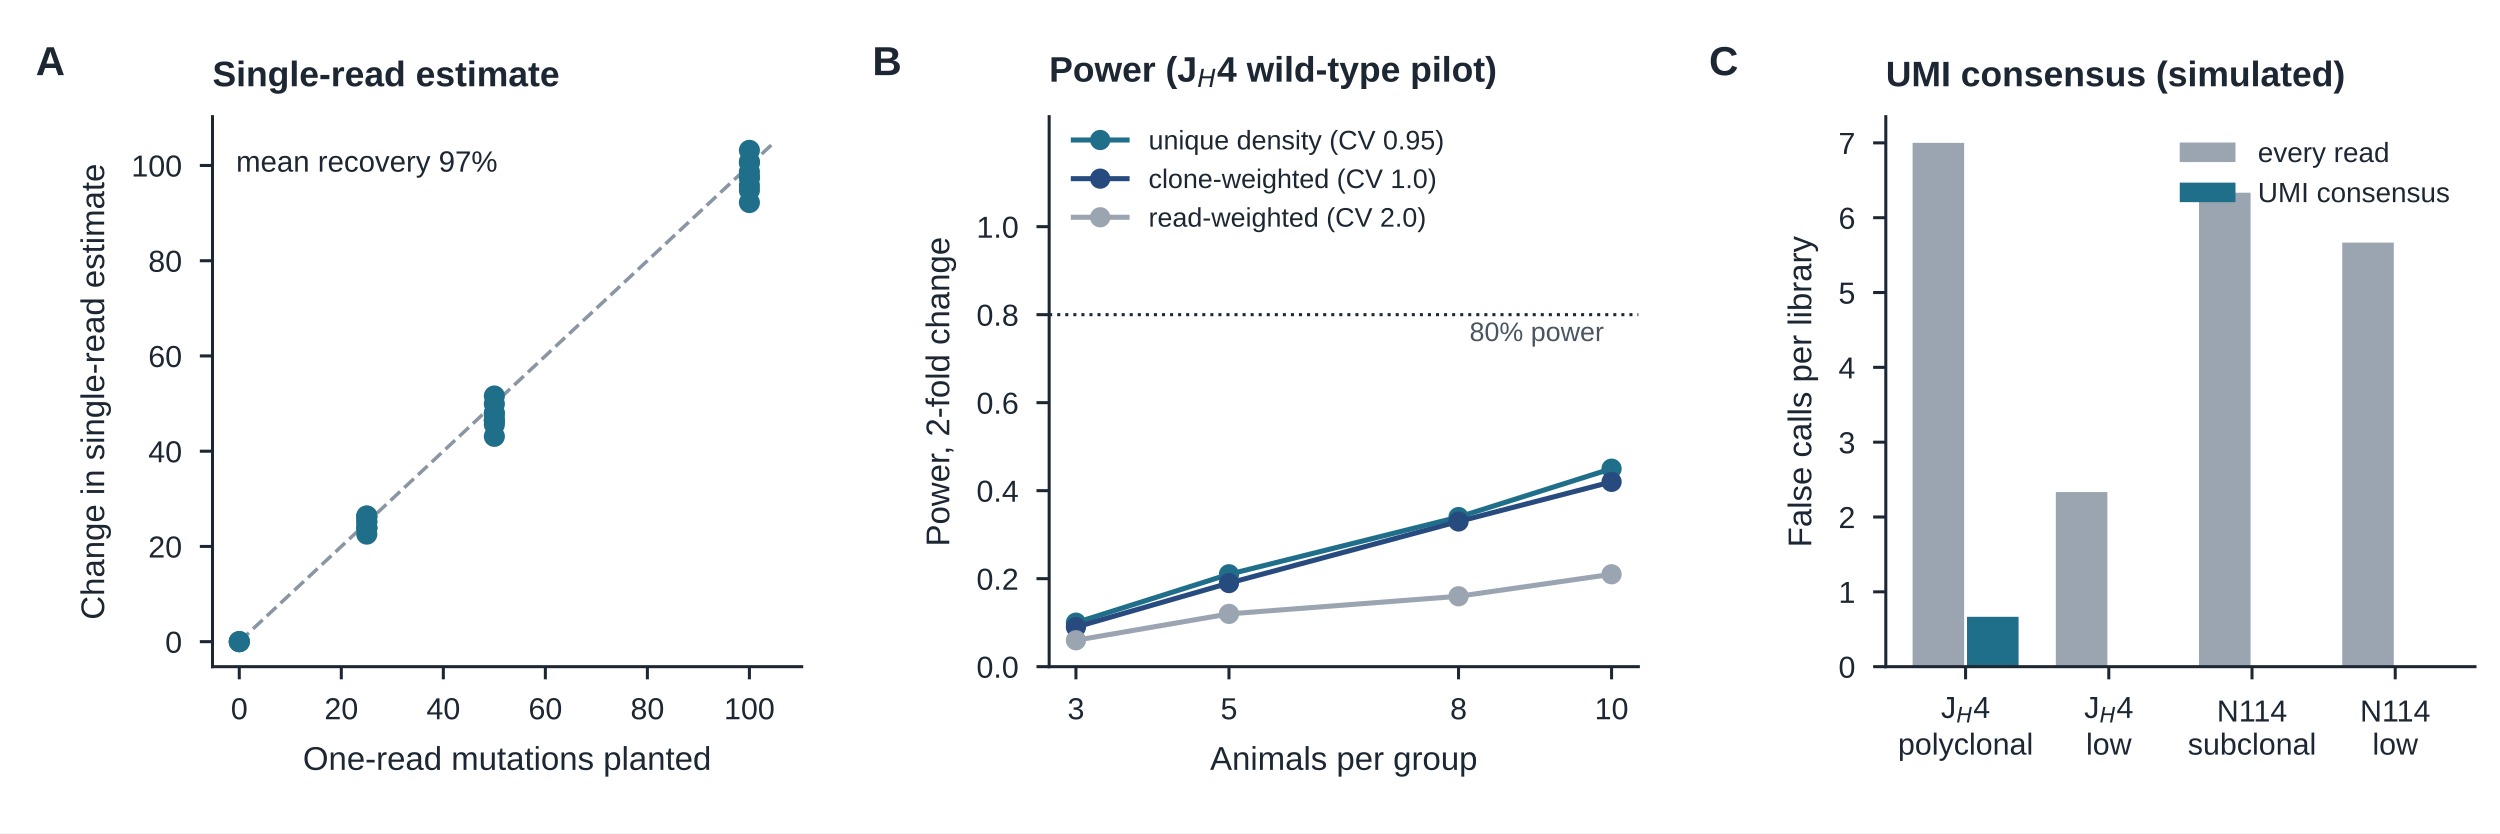
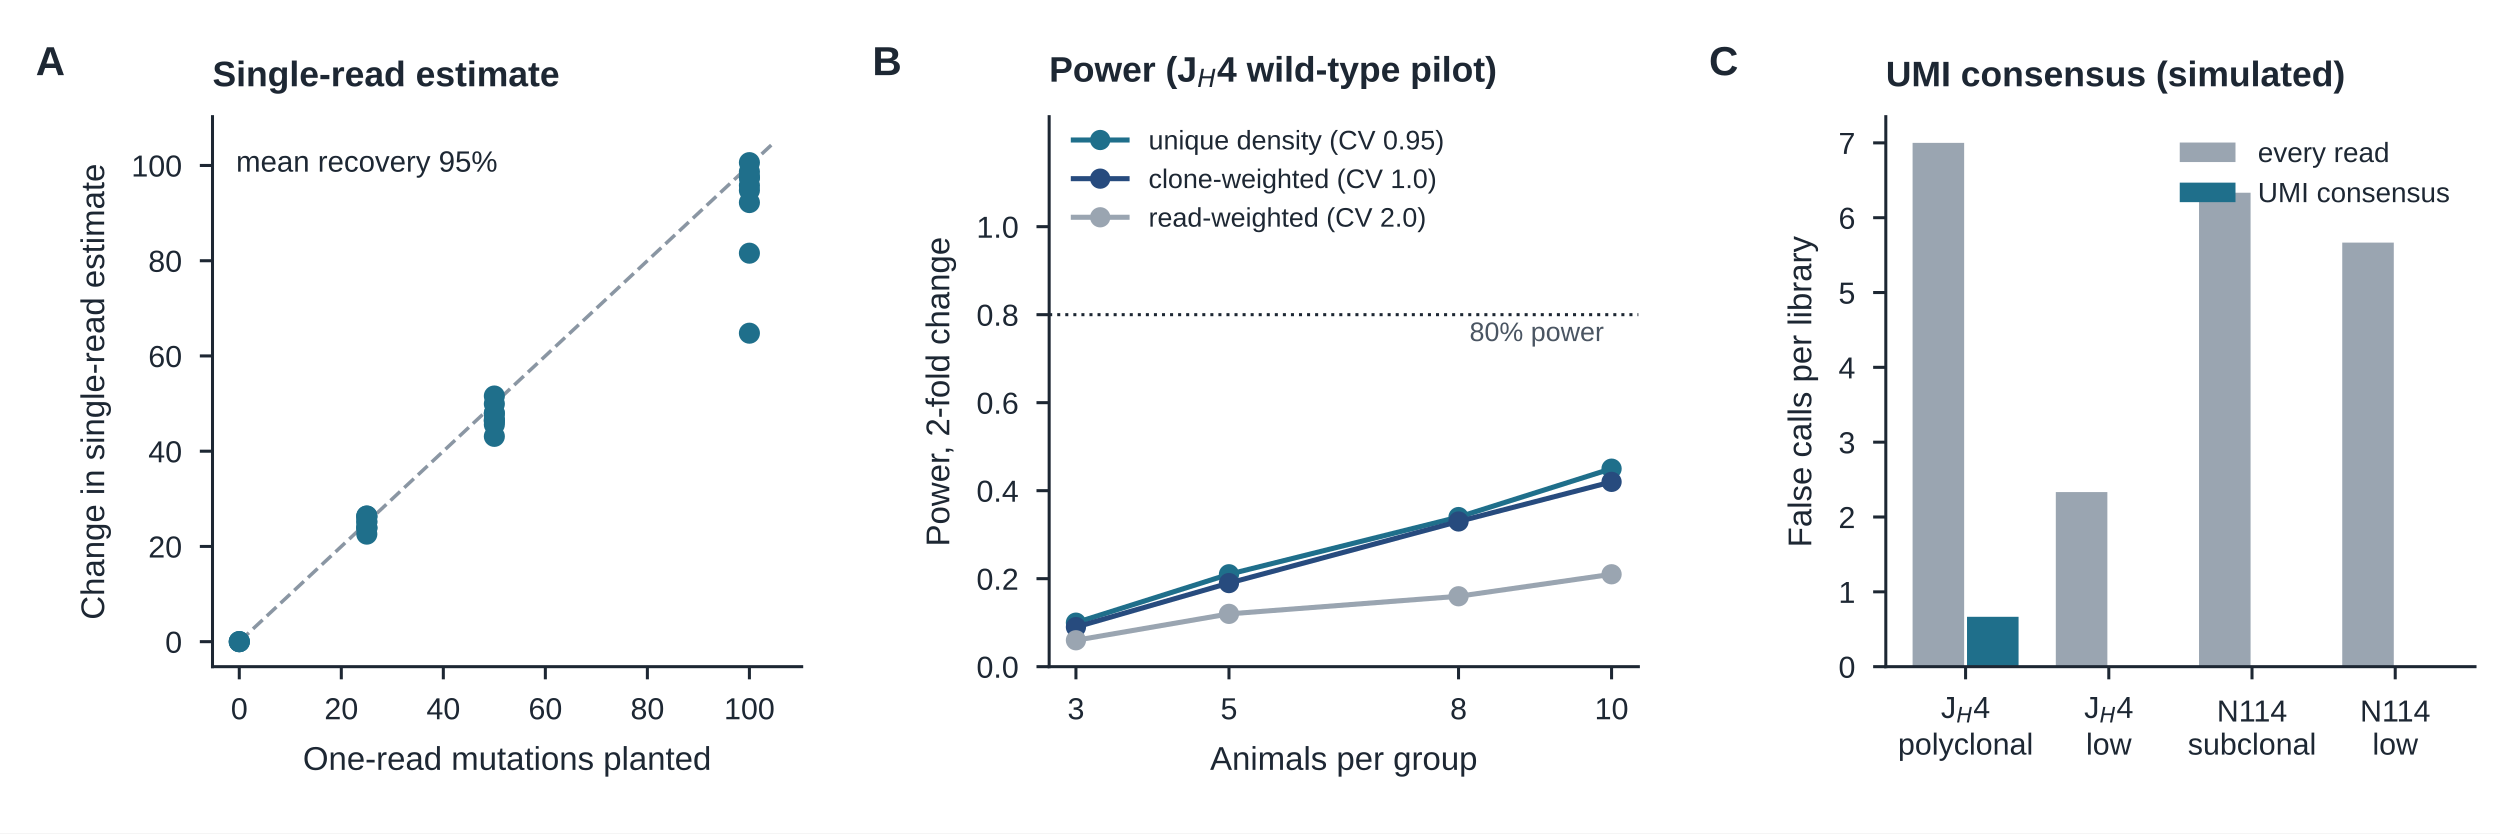
<svg xmlns="http://www.w3.org/2000/svg" xmlns:xlink="http://www.w3.org/1999/xlink" width="493.228pt" height="164.409pt" viewBox="0 0 493.228 164.409" version="1.1">
  <defs>
    <style type="text/css">*{stroke-linejoin: round; stroke-linecap: butt}</style>
  </defs>
  <g id="figure_1">
    <g id="patch_1">
      <path d="M 0 164.409  L 493.228 164.409  L 493.228 0  L 0 0  z " style="fill: #ffffff" />
    </g>
    <g id="axes_1">
      <g id="patch_2">
        <path d="M 41.924 131.528  L 158.167 131.528  L 158.167 23.017  L 41.924 23.017  z " style="fill: #ffffff" />
      </g>
      <g id="matplotlib.axis_1">
        <g id="xtick_1">
          <g id="line2d_1">
            <defs>
-               <path id="mfd44127bf6" d="M 0 0  L 0 2.5  " style="stroke: #1d2733; stroke-width: 0.6" />
+               <path id="m7350cab795" d="M 0 0  L 0 2.5  " style="stroke: #1d2733; stroke-width: 0.6" />
            </defs>
            <g>
-               <use xlink:href="#mfd44127bf6" x="47.208" y="131.528" style="fill: #1d2733; stroke: #1d2733; stroke-width: 0.6" />
+               <use xlink:href="#m7350cab795" x="47.208" y="131.528" style="fill: #1d2733; stroke: #1d2733; stroke-width: 0.6" />
            </g>
          </g>
          <g id="text_1">
            <text style="font-size: 6px; font-family: 'Arial'; text-anchor: middle; fill: #1d2733" x="47.208" y="141.896" transform="rotate(-0 47.20817 141.8957)">0</text>
          </g>
        </g>
        <g id="xtick_2">
          <g id="line2d_2">
            <g>
-               <use xlink:href="#mfd44127bf6" x="67.337" y="131.528" style="fill: #1d2733; stroke: #1d2733; stroke-width: 0.6" />
+               <use xlink:href="#m7350cab795" x="67.337" y="131.528" style="fill: #1d2733; stroke: #1d2733; stroke-width: 0.6" />
            </g>
          </g>
          <g id="text_2">
            <text style="font-size: 6px; font-family: 'Arial'; text-anchor: middle; fill: #1d2733" x="67.337" y="141.896" transform="rotate(-0 67.33676 141.8957)">20</text>
          </g>
        </g>
        <g id="xtick_3">
          <g id="line2d_3">
            <g>
-               <use xlink:href="#mfd44127bf6" x="87.465" y="131.528" style="fill: #1d2733; stroke: #1d2733; stroke-width: 0.6" />
+               <use xlink:href="#m7350cab795" x="87.465" y="131.528" style="fill: #1d2733; stroke: #1d2733; stroke-width: 0.6" />
            </g>
          </g>
          <g id="text_3">
            <text style="font-size: 6px; font-family: 'Arial'; text-anchor: middle; fill: #1d2733" x="87.465" y="141.896" transform="rotate(-0 87.46535 141.8957)">40</text>
          </g>
        </g>
        <g id="xtick_4">
          <g id="line2d_4">
            <g>
-               <use xlink:href="#mfd44127bf6" x="107.594" y="131.528" style="fill: #1d2733; stroke: #1d2733; stroke-width: 0.6" />
+               <use xlink:href="#m7350cab795" x="107.594" y="131.528" style="fill: #1d2733; stroke: #1d2733; stroke-width: 0.6" />
            </g>
          </g>
          <g id="text_4">
            <text style="font-size: 6px; font-family: 'Arial'; text-anchor: middle; fill: #1d2733" x="107.594" y="141.896" transform="rotate(-0 107.5939 141.8957)">60</text>
          </g>
        </g>
        <g id="xtick_5">
          <g id="line2d_5">
            <g>
-               <use xlink:href="#mfd44127bf6" x="127.723" y="131.528" style="fill: #1d2733; stroke: #1d2733; stroke-width: 0.6" />
+               <use xlink:href="#m7350cab795" x="127.723" y="131.528" style="fill: #1d2733; stroke: #1d2733; stroke-width: 0.6" />
            </g>
          </g>
          <g id="text_5">
            <text style="font-size: 6px; font-family: 'Arial'; text-anchor: middle; fill: #1d2733" x="127.723" y="141.896" transform="rotate(-0 127.7225 141.8957)">80</text>
          </g>
        </g>
        <g id="xtick_6">
          <g id="line2d_6">
            <g>
-               <use xlink:href="#mfd44127bf6" x="147.851" y="131.528" style="fill: #1d2733; stroke: #1d2733; stroke-width: 0.6" />
+               <use xlink:href="#m7350cab795" x="147.851" y="131.528" style="fill: #1d2733; stroke: #1d2733; stroke-width: 0.6" />
            </g>
          </g>
          <g id="text_6">
            <text style="font-size: 6px; font-family: 'Arial'; text-anchor: middle; fill: #1d2733" x="147.851" y="141.896" transform="rotate(-0 147.8511 141.8957)">100</text>
          </g>
        </g>
        <g id="text_7">
          <text style="font-size: 6.5px; font-family: 'Arial'; text-anchor: middle; fill: #1d2733" x="100.046" y="151.894" transform="rotate(-0 100.0457 151.8943)">One-read mutations planted</text>
        </g>
      </g>
      <g id="matplotlib.axis_2">
        <g id="ytick_1">
          <g id="line2d_7">
            <defs>
-               <path id="m972c464999" d="M 0 0  L -2.5 0  " style="stroke: #1d2733; stroke-width: 0.6" />
+               <path id="m1e1b1c8ad4" d="M 0 0  L -2.5 0  " style="stroke: #1d2733; stroke-width: 0.6" />
            </defs>
            <g>
-               <use xlink:href="#m972c464999" x="41.924" y="126.595" style="fill: #1d2733; stroke: #1d2733; stroke-width: 0.6" />
+               <use xlink:href="#m1e1b1c8ad4" x="41.924" y="126.595" style="fill: #1d2733; stroke: #1d2733; stroke-width: 0.6" />
            </g>
          </g>
          <g id="text_8">
            <text style="font-size: 6px; font-family: 'Arial'; text-anchor: end; fill: #1d2733" x="35.924" y="128.779" transform="rotate(-0 35.92441 128.7794)">0</text>
          </g>
        </g>
        <g id="ytick_2">
          <g id="line2d_8">
            <g>
-               <use xlink:href="#m972c464999" x="41.924" y="107.806" style="fill: #1d2733; stroke: #1d2733; stroke-width: 0.6" />
+               <use xlink:href="#m1e1b1c8ad4" x="41.924" y="107.806" style="fill: #1d2733; stroke: #1d2733; stroke-width: 0.6" />
            </g>
          </g>
          <g id="text_9">
            <text style="font-size: 6px; font-family: 'Arial'; text-anchor: end; fill: #1d2733" x="35.924" y="109.99" transform="rotate(-0 35.92441 109.9897)">20</text>
          </g>
        </g>
        <g id="ytick_3">
          <g id="line2d_9">
            <g>
-               <use xlink:href="#m972c464999" x="41.924" y="89.016" style="fill: #1d2733; stroke: #1d2733; stroke-width: 0.6" />
+               <use xlink:href="#m1e1b1c8ad4" x="41.924" y="89.016" style="fill: #1d2733; stroke: #1d2733; stroke-width: 0.6" />
            </g>
          </g>
          <g id="text_10">
            <text style="font-size: 6px; font-family: 'Arial'; text-anchor: end; fill: #1d2733" x="35.924" y="91.2" transform="rotate(-0 35.92441 91.20006)">40</text>
          </g>
        </g>
        <g id="ytick_4">
          <g id="line2d_10">
            <g>
-               <use xlink:href="#m972c464999" x="41.924" y="70.226" style="fill: #1d2733; stroke: #1d2733; stroke-width: 0.6" />
+               <use xlink:href="#m1e1b1c8ad4" x="41.924" y="70.226" style="fill: #1d2733; stroke: #1d2733; stroke-width: 0.6" />
            </g>
          </g>
          <g id="text_11">
            <text style="font-size: 6px; font-family: 'Arial'; text-anchor: end; fill: #1d2733" x="35.924" y="72.41" transform="rotate(-0 35.92441 72.4104)">60</text>
          </g>
        </g>
        <g id="ytick_5">
          <g id="line2d_11">
            <g>
-               <use xlink:href="#m972c464999" x="41.924" y="51.437" style="fill: #1d2733; stroke: #1d2733; stroke-width: 0.6" />
+               <use xlink:href="#m1e1b1c8ad4" x="41.924" y="51.437" style="fill: #1d2733; stroke: #1d2733; stroke-width: 0.6" />
            </g>
          </g>
          <g id="text_12">
            <text style="font-size: 6px; font-family: 'Arial'; text-anchor: end; fill: #1d2733" x="35.924" y="53.621" transform="rotate(-0 35.92441 53.62075)">80</text>
          </g>
        </g>
        <g id="ytick_6">
          <g id="line2d_12">
            <g>
-               <use xlink:href="#m972c464999" x="41.924" y="32.647" style="fill: #1d2733; stroke: #1d2733; stroke-width: 0.6" />
+               <use xlink:href="#m1e1b1c8ad4" x="41.924" y="32.647" style="fill: #1d2733; stroke: #1d2733; stroke-width: 0.6" />
            </g>
          </g>
          <g id="text_13">
            <text style="font-size: 6px; font-family: 'Arial'; text-anchor: end; fill: #1d2733" x="35.924" y="34.831" transform="rotate(-0 35.92441 34.8311)">100</text>
          </g>
        </g>
        <g id="text_14">
          <text style="font-size: 6.5px; font-family: 'Arial'; text-anchor: middle; fill: #1d2733" x="20.547" y="77.272" transform="rotate(-90 20.54668 77.27244)">Change in single-read estimate</text>
        </g>
      </g>
      <g id="line2d_13">
-         <path d="M 47.208 126.595  L 152.883 27.95  " clip-path="url(#p9244e9e5c0)" style="fill: none; stroke-dasharray: 2.59,1.12; stroke-dashoffset: 0; stroke: #8a96a3; stroke-width: 0.7" />
+         <path d="M 47.208 126.595  L 152.883 27.95  " clip-path="url(#p2c65124536)" style="fill: none; stroke-dasharray: 2.59,1.12; stroke-dashoffset: 0; stroke: #8a96a3; stroke-width: 0.7" />
      </g>
      <g id="patch_3">
        <path d="M 41.924 131.528  L 41.924 23.017  " style="fill: none; stroke: #1d2733; stroke-width: 0.6; stroke-linejoin: miter; stroke-linecap: square" />
      </g>
      <g id="patch_4">
        <path d="M 41.924 131.528  L 158.167 131.528  " style="fill: none; stroke: #1d2733; stroke-width: 0.6; stroke-linejoin: miter; stroke-linecap: square" />
      </g>
      <g id="PathCollection_1">
        <defs>
-           <path id="md68416edfa" d="M 0 1.581  C 0.419 1.581 0.822 1.415 1.118 1.118  C 1.415 0.822 1.581 0.419 1.581 0  C 1.581 -0.419 1.415 -0.822 1.118 -1.118  C 0.822 -1.415 0.419 -1.581 0 -1.581  C -0.419 -1.581 -0.822 -1.415 -1.118 -1.118  C -1.415 -0.822 -1.581 -0.419 -1.581 0  C -1.581 0.419 -1.415 0.822 -1.118 1.118  C -0.822 1.415 -0.419 1.581 0 1.581  z " style="stroke: #1f6f8b" />
+           <path id="meb19997217" d="M 0 1.581  C 0.419 1.581 0.822 1.415 1.118 1.118  C 1.415 0.822 1.581 0.419 1.581 0  C 1.581 -0.419 1.415 -0.822 1.118 -1.118  C 0.822 -1.415 0.419 -1.581 0 -1.581  C -0.419 -1.581 -0.822 -1.415 -1.118 -1.118  C -1.415 -0.822 -1.581 -0.419 -1.581 0  C -1.581 0.419 -1.415 0.822 -1.118 1.118  C -0.822 1.415 -0.419 1.581 0 1.581  z " style="stroke: #1f6f8b" />
        </defs>
-         <g clip-path="url(#p9244e9e5c0)">
-           <use xlink:href="#md68416edfa" x="47.208" y="126.595" style="fill: #1f6f8b; stroke: #1f6f8b" />
-           <use xlink:href="#md68416edfa" x="47.208" y="126.595" style="fill: #1f6f8b; stroke: #1f6f8b" />
-           <use xlink:href="#md68416edfa" x="47.208" y="126.595" style="fill: #1f6f8b; stroke: #1f6f8b" />
+         <g clip-path="url(#p2c65124536)">
+           <use xlink:href="#meb19997217" x="47.208" y="126.595" style="fill: #1f6f8b; stroke: #1f6f8b" />
+           <use xlink:href="#meb19997217" x="47.208" y="126.595" style="fill: #1f6f8b; stroke: #1f6f8b" />
+           <use xlink:href="#meb19997217" x="47.208" y="126.595" style="fill: #1f6f8b; stroke: #1f6f8b" />
        </g>
      </g>
      <g id="PathCollection_2">
-         <g clip-path="url(#p9244e9e5c0)">
-           <use xlink:href="#md68416edfa" x="72.369" y="104.095" style="fill: #1f6f8b; stroke: #1f6f8b" />
-           <use xlink:href="#md68416edfa" x="72.369" y="101.84" style="fill: #1f6f8b; stroke: #1f6f8b" />
-           <use xlink:href="#md68416edfa" x="72.369" y="102.967" style="fill: #1f6f8b; stroke: #1f6f8b" />
-           <use xlink:href="#md68416edfa" x="72.369" y="102.92" style="fill: #1f6f8b; stroke: #1f6f8b" />
-           <use xlink:href="#md68416edfa" x="72.369" y="101.793" style="fill: #1f6f8b; stroke: #1f6f8b" />
-           <use xlink:href="#md68416edfa" x="72.369" y="104.048" style="fill: #1f6f8b; stroke: #1f6f8b" />
-           <use xlink:href="#md68416edfa" x="72.369" y="102.028" style="fill: #1f6f8b; stroke: #1f6f8b" />
-           <use xlink:href="#md68416edfa" x="72.369" y="104.264" style="fill: #1f6f8b; stroke: #1f6f8b" />
-           <use xlink:href="#md68416edfa" x="72.369" y="105.382" style="fill: #1f6f8b; stroke: #1f6f8b" />
+         <g clip-path="url(#p2c65124536)">
+           <use xlink:href="#meb19997217" x="72.369" y="104.095" style="fill: #1f6f8b; stroke: #1f6f8b" />
+           <use xlink:href="#meb19997217" x="72.369" y="101.84" style="fill: #1f6f8b; stroke: #1f6f8b" />
+           <use xlink:href="#meb19997217" x="72.369" y="102.967" style="fill: #1f6f8b; stroke: #1f6f8b" />
+           <use xlink:href="#meb19997217" x="72.369" y="102.92" style="fill: #1f6f8b; stroke: #1f6f8b" />
+           <use xlink:href="#meb19997217" x="72.369" y="101.793" style="fill: #1f6f8b; stroke: #1f6f8b" />
+           <use xlink:href="#meb19997217" x="72.369" y="104.048" style="fill: #1f6f8b; stroke: #1f6f8b" />
+           <use xlink:href="#meb19997217" x="72.369" y="102.028" style="fill: #1f6f8b; stroke: #1f6f8b" />
+           <use xlink:href="#meb19997217" x="72.369" y="104.264" style="fill: #1f6f8b; stroke: #1f6f8b" />
+           <use xlink:href="#meb19997217" x="72.369" y="105.382" style="fill: #1f6f8b; stroke: #1f6f8b" />
        </g>
      </g>
      <g id="PathCollection_3">
-         <g clip-path="url(#p9244e9e5c0)">
-           <use xlink:href="#md68416edfa" x="97.53" y="81.594" style="fill: #1f6f8b; stroke: #1f6f8b" />
-           <use xlink:href="#md68416edfa" x="97.53" y="82.721" style="fill: #1f6f8b; stroke: #1f6f8b" />
-           <use xlink:href="#md68416edfa" x="97.53" y="86.094" style="fill: #1f6f8b; stroke: #1f6f8b" />
-           <use xlink:href="#md68416edfa" x="97.53" y="81.51" style="fill: #1f6f8b; stroke: #1f6f8b" />
-           <use xlink:href="#md68416edfa" x="97.53" y="83.764" style="fill: #1f6f8b; stroke: #1f6f8b" />
-           <use xlink:href="#md68416edfa" x="97.53" y="78.127" style="fill: #1f6f8b; stroke: #1f6f8b" />
-           <use xlink:href="#md68416edfa" x="97.53" y="83.041" style="fill: #1f6f8b; stroke: #1f6f8b" />
-           <use xlink:href="#md68416edfa" x="97.53" y="79.687" style="fill: #1f6f8b; stroke: #1f6f8b" />
-           <use xlink:href="#md68416edfa" x="97.53" y="83.041" style="fill: #1f6f8b; stroke: #1f6f8b" />
+         <g clip-path="url(#p2c65124536)">
+           <use xlink:href="#meb19997217" x="97.53" y="81.594" style="fill: #1f6f8b; stroke: #1f6f8b" />
+           <use xlink:href="#meb19997217" x="97.53" y="82.721" style="fill: #1f6f8b; stroke: #1f6f8b" />
+           <use xlink:href="#meb19997217" x="97.53" y="86.094" style="fill: #1f6f8b; stroke: #1f6f8b" />
+           <use xlink:href="#meb19997217" x="97.53" y="81.51" style="fill: #1f6f8b; stroke: #1f6f8b" />
+           <use xlink:href="#meb19997217" x="97.53" y="83.764" style="fill: #1f6f8b; stroke: #1f6f8b" />
+           <use xlink:href="#meb19997217" x="97.53" y="78.127" style="fill: #1f6f8b; stroke: #1f6f8b" />
+           <use xlink:href="#meb19997217" x="97.53" y="83.041" style="fill: #1f6f8b; stroke: #1f6f8b" />
+           <use xlink:href="#meb19997217" x="97.53" y="79.687" style="fill: #1f6f8b; stroke: #1f6f8b" />
+           <use xlink:href="#meb19997217" x="97.53" y="83.041" style="fill: #1f6f8b; stroke: #1f6f8b" />
        </g>
      </g>
      <g id="PathCollection_4">
-         <g clip-path="url(#p9244e9e5c0)">
-           <use xlink:href="#md68416edfa" x="147.851" y="36.583" style="fill: #1f6f8b; stroke: #1f6f8b" />
-           <use xlink:href="#md68416edfa" x="147.851" y="32.083" style="fill: #1f6f8b; stroke: #1f6f8b" />
-           <use xlink:href="#md68416edfa" x="147.851" y="39.966" style="fill: #1f6f8b; stroke: #1f6f8b" />
-           <use xlink:href="#md68416edfa" x="147.851" y="37.551" style="fill: #1f6f8b; stroke: #1f6f8b" />
-           <use xlink:href="#md68416edfa" x="147.851" y="29.659" style="fill: #1f6f8b; stroke: #1f6f8b" />
-           <use xlink:href="#md68416edfa" x="147.851" y="31.924" style="fill: #1f6f8b; stroke: #1f6f8b" />
-           <use xlink:href="#md68416edfa" x="147.851" y="35.015" style="fill: #1f6f8b; stroke: #1f6f8b" />
-           <use xlink:href="#md68416edfa" x="147.851" y="35.015" style="fill: #1f6f8b; stroke: #1f6f8b" />
-           <use xlink:href="#md68416edfa" x="147.851" y="33.897" style="fill: #1f6f8b; stroke: #1f6f8b" />
+         <g clip-path="url(#p2c65124536)">
+           <use xlink:href="#meb19997217" x="147.851" y="36.583" style="fill: #1f6f8b; stroke: #1f6f8b" />
+           <use xlink:href="#meb19997217" x="147.851" y="32.083" style="fill: #1f6f8b; stroke: #1f6f8b" />
+           <use xlink:href="#meb19997217" x="147.851" y="39.966" style="fill: #1f6f8b; stroke: #1f6f8b" />
+           <use xlink:href="#meb19997217" x="147.851" y="37.551" style="fill: #1f6f8b; stroke: #1f6f8b" />
+           <use xlink:href="#meb19997217" x="147.851" y="49.952" style="fill: #1f6f8b; stroke: #1f6f8b" />
+           <use xlink:href="#meb19997217" x="147.851" y="65.736" style="fill: #1f6f8b; stroke: #1f6f8b" />
+           <use xlink:href="#meb19997217" x="147.851" y="35.015" style="fill: #1f6f8b; stroke: #1f6f8b" />
+           <use xlink:href="#meb19997217" x="147.851" y="35.015" style="fill: #1f6f8b; stroke: #1f6f8b" />
+           <use xlink:href="#meb19997217" x="147.851" y="33.897" style="fill: #1f6f8b; stroke: #1f6f8b" />
        </g>
      </g>
      <g id="text_15">
-         <text style="font-size: 5.8px; font-family: 'Arial'; text-anchor: start; fill: #1d2733" x="46.574" y="33.868" transform="rotate(-0 46.57411 33.86835)">mean recovery 97%</text>
+         <text style="font-size: 5.8px; font-family: 'Arial'; text-anchor: start; fill: #1d2733" x="46.574" y="33.868" transform="rotate(-0 46.57411 33.86835)">mean recovery 95%</text>
      </g>
      <g id="text_16">
        <text style="font-weight: 700; font-size: 8px; font-family: 'Arial'; text-anchor: start; fill: #1d2733" x="7.052" y="14.823" transform="rotate(-0 7.051624 14.82311)">A</text>
      </g>
      <g id="text_17">
        <text style="font-weight: 700; font-size: 7px; font-family: 'Arial'; text-anchor: start; fill: #1d2733" x="41.924" y="17.017" transform="rotate(-0 41.92441 17.01732)">Single-read estimate</text>
      </g>
    </g>
    <g id="axes_2">
      <g id="patch_5">
        <path d="M 206.989 131.528  L 323.232 131.528  L 323.232 23.017  L 206.989 23.017  z " style="fill: #ffffff" />
      </g>
      <g id="matplotlib.axis_3">
        <g id="xtick_7">
          <g id="line2d_14">
            <g>
-               <use xlink:href="#mfd44127bf6" x="212.273" y="131.528" style="fill: #1d2733; stroke: #1d2733; stroke-width: 0.6" />
+               <use xlink:href="#m7350cab795" x="212.273" y="131.528" style="fill: #1d2733; stroke: #1d2733; stroke-width: 0.6" />
            </g>
          </g>
          <g id="text_18">
            <text style="font-size: 6px; font-family: 'Arial'; text-anchor: middle; fill: #1d2733" x="212.273" y="141.896" transform="rotate(-0 212.2727 141.8957)">3</text>
          </g>
        </g>
        <g id="xtick_8">
          <g id="line2d_15">
            <g>
-               <use xlink:href="#mfd44127bf6" x="242.466" y="131.528" style="fill: #1d2733; stroke: #1d2733; stroke-width: 0.6" />
+               <use xlink:href="#m7350cab795" x="242.466" y="131.528" style="fill: #1d2733; stroke: #1d2733; stroke-width: 0.6" />
            </g>
          </g>
          <g id="text_19">
            <text style="font-size: 6px; font-family: 'Arial'; text-anchor: middle; fill: #1d2733" x="242.466" y="141.896" transform="rotate(-0 242.4656 141.8957)">5</text>
          </g>
        </g>
        <g id="xtick_9">
          <g id="line2d_16">
            <g>
-               <use xlink:href="#mfd44127bf6" x="287.755" y="131.528" style="fill: #1d2733; stroke: #1d2733; stroke-width: 0.6" />
+               <use xlink:href="#m7350cab795" x="287.755" y="131.528" style="fill: #1d2733; stroke: #1d2733; stroke-width: 0.6" />
            </g>
          </g>
          <g id="text_20">
            <text style="font-size: 6px; font-family: 'Arial'; text-anchor: middle; fill: #1d2733" x="287.755" y="141.896" transform="rotate(-0 287.7549 141.8957)">8</text>
          </g>
        </g>
        <g id="xtick_10">
          <g id="line2d_17">
            <g>
-               <use xlink:href="#mfd44127bf6" x="317.948" y="131.528" style="fill: #1d2733; stroke: #1d2733; stroke-width: 0.6" />
+               <use xlink:href="#m7350cab795" x="317.948" y="131.528" style="fill: #1d2733; stroke: #1d2733; stroke-width: 0.6" />
            </g>
          </g>
          <g id="text_21">
            <text style="font-size: 6px; font-family: 'Arial'; text-anchor: middle; fill: #1d2733" x="317.948" y="141.896" transform="rotate(-0 317.9478 141.8957)">10</text>
          </g>
        </g>
        <g id="text_22">
          <text style="font-size: 6.5px; font-family: 'Arial'; text-anchor: middle; fill: #1d2733" x="265.11" y="151.891" transform="rotate(-0 265.1102 151.8906)">Animals per group</text>
        </g>
      </g>
      <g id="matplotlib.axis_4">
        <g id="ytick_7">
          <g id="line2d_18">
            <g>
-               <use xlink:href="#m972c464999" x="206.989" y="131.528" style="fill: #1d2733; stroke: #1d2733; stroke-width: 0.6" />
+               <use xlink:href="#m1e1b1c8ad4" x="206.989" y="131.528" style="fill: #1d2733; stroke: #1d2733; stroke-width: 0.6" />
            </g>
          </g>
          <g id="text_23">
            <text style="font-size: 6px; font-family: 'Arial'; text-anchor: end; fill: #1d2733" x="200.989" y="133.712" transform="rotate(-0 200.9889 133.7116)">0.0</text>
          </g>
        </g>
        <g id="ytick_8">
          <g id="line2d_19">
            <g>
-               <use xlink:href="#m972c464999" x="206.989" y="114.166" style="fill: #1d2733; stroke: #1d2733; stroke-width: 0.6" />
+               <use xlink:href="#m1e1b1c8ad4" x="206.989" y="114.166" style="fill: #1d2733; stroke: #1d2733; stroke-width: 0.6" />
            </g>
          </g>
          <g id="text_24">
            <text style="font-size: 6px; font-family: 'Arial'; text-anchor: end; fill: #1d2733" x="200.989" y="116.35" transform="rotate(-0 200.9889 116.35)">0.2</text>
          </g>
        </g>
        <g id="ytick_9">
          <g id="line2d_20">
            <g>
-               <use xlink:href="#m972c464999" x="206.989" y="96.804" style="fill: #1d2733; stroke: #1d2733; stroke-width: 0.6" />
+               <use xlink:href="#m1e1b1c8ad4" x="206.989" y="96.804" style="fill: #1d2733; stroke: #1d2733; stroke-width: 0.6" />
            </g>
          </g>
          <g id="text_25">
            <text style="font-size: 6px; font-family: 'Arial'; text-anchor: end; fill: #1d2733" x="200.989" y="98.988" transform="rotate(-0 200.9889 98.98837)">0.4</text>
          </g>
        </g>
        <g id="ytick_10">
          <g id="line2d_21">
            <g>
-               <use xlink:href="#m972c464999" x="206.989" y="79.443" style="fill: #1d2733; stroke: #1d2733; stroke-width: 0.6" />
+               <use xlink:href="#m1e1b1c8ad4" x="206.989" y="79.443" style="fill: #1d2733; stroke: #1d2733; stroke-width: 0.6" />
            </g>
          </g>
          <g id="text_26">
            <text style="font-size: 6px; font-family: 'Arial'; text-anchor: end; fill: #1d2733" x="200.989" y="81.627" transform="rotate(-0 200.9889 81.62673)">0.6</text>
          </g>
        </g>
        <g id="ytick_11">
          <g id="line2d_22">
            <g>
-               <use xlink:href="#m972c464999" x="206.989" y="62.081" style="fill: #1d2733; stroke: #1d2733; stroke-width: 0.6" />
+               <use xlink:href="#m1e1b1c8ad4" x="206.989" y="62.081" style="fill: #1d2733; stroke: #1d2733; stroke-width: 0.6" />
            </g>
          </g>
          <g id="text_27">
            <text style="font-size: 6px; font-family: 'Arial'; text-anchor: end; fill: #1d2733" x="200.989" y="64.265" transform="rotate(-0 200.9889 64.26509)">0.8</text>
          </g>
        </g>
        <g id="ytick_12">
          <g id="line2d_23">
            <g>
-               <use xlink:href="#m972c464999" x="206.989" y="44.719" style="fill: #1d2733; stroke: #1d2733; stroke-width: 0.6" />
+               <use xlink:href="#m1e1b1c8ad4" x="206.989" y="44.719" style="fill: #1d2733; stroke: #1d2733; stroke-width: 0.6" />
            </g>
          </g>
          <g id="text_28">
            <text style="font-size: 6px; font-family: 'Arial'; text-anchor: end; fill: #1d2733" x="200.989" y="46.903" transform="rotate(-0 200.9889 46.90345)">1.0</text>
          </g>
        </g>
        <g id="text_29">
          <text style="font-size: 6.5px; font-family: 'Arial'; text-anchor: middle; fill: #1d2733" x="187.281" y="77.272" transform="rotate(-90 187.2809 77.27244)">Power, 2-fold change</text>
        </g>
      </g>
      <g id="line2d_24">
-         <path d="M 212.273 122.847  L 242.466 113.298  L 287.755 102.013  L 317.948 92.464  " clip-path="url(#pccfc0f3d8a)" style="fill: none; stroke: #1f6f8b; stroke-linecap: square" />
+         <path d="M 212.273 122.847  L 242.466 113.298  L 287.755 102.013  L 317.948 92.464  " clip-path="url(#pac483b24f5)" style="fill: none; stroke: #1f6f8b; stroke-linecap: square" />
        <defs>
-           <path id="m738946a4e3" d="M 0 1.5  C 0.398 1.5 0.779 1.342 1.061 1.061  C 1.342 0.779 1.5 0.398 1.5 0  C 1.5 -0.398 1.342 -0.779 1.061 -1.061  C 0.779 -1.342 0.398 -1.5 0 -1.5  C -0.398 -1.5 -0.779 -1.342 -1.061 -1.061  C -1.342 -0.779 -1.5 -0.398 -1.5 0  C -1.5 0.398 -1.342 0.779 -1.061 1.061  C -0.779 1.342 -0.398 1.5 0 1.5  z " style="stroke: #1f6f8b" />
+           <path id="m3911598260" d="M 0 1.5  C 0.398 1.5 0.779 1.342 1.061 1.061  C 1.342 0.779 1.5 0.398 1.5 0  C 1.5 -0.398 1.342 -0.779 1.061 -1.061  C 0.779 -1.342 0.398 -1.5 0 -1.5  C -0.398 -1.5 -0.779 -1.342 -1.061 -1.061  C -1.342 -0.779 -1.5 -0.398 -1.5 0  C -1.5 0.398 -1.342 0.779 -1.061 1.061  C -0.779 1.342 -0.398 1.5 0 1.5  z " style="stroke: #1f6f8b" />
        </defs>
-         <g clip-path="url(#pccfc0f3d8a)">
-           <use xlink:href="#m738946a4e3" x="212.273" y="122.847" style="fill: #1f6f8b; stroke: #1f6f8b" />
-           <use xlink:href="#m738946a4e3" x="242.466" y="113.298" style="fill: #1f6f8b; stroke: #1f6f8b" />
-           <use xlink:href="#m738946a4e3" x="287.755" y="102.013" style="fill: #1f6f8b; stroke: #1f6f8b" />
-           <use xlink:href="#m738946a4e3" x="317.948" y="92.464" style="fill: #1f6f8b; stroke: #1f6f8b" />
+         <g clip-path="url(#pac483b24f5)">
+           <use xlink:href="#m3911598260" x="212.273" y="122.847" style="fill: #1f6f8b; stroke: #1f6f8b" />
+           <use xlink:href="#m3911598260" x="242.466" y="113.298" style="fill: #1f6f8b; stroke: #1f6f8b" />
+           <use xlink:href="#m3911598260" x="287.755" y="102.013" style="fill: #1f6f8b; stroke: #1f6f8b" />
+           <use xlink:href="#m3911598260" x="317.948" y="92.464" style="fill: #1f6f8b; stroke: #1f6f8b" />
        </g>
      </g>
      <g id="line2d_25">
-         <path d="M 212.273 123.715  L 242.466 115.034  L 287.755 102.881  L 317.948 95.068  " clip-path="url(#pccfc0f3d8a)" style="fill: none; stroke: #274b7e; stroke-linecap: square" />
+         <path d="M 212.273 123.715  L 242.466 115.034  L 287.755 102.881  L 317.948 95.068  " clip-path="url(#pac483b24f5)" style="fill: none; stroke: #274b7e; stroke-linecap: square" />
        <defs>
-           <path id="m79999b1274" d="M 0 1.5  C 0.398 1.5 0.779 1.342 1.061 1.061  C 1.342 0.779 1.5 0.398 1.5 0  C 1.5 -0.398 1.342 -0.779 1.061 -1.061  C 0.779 -1.342 0.398 -1.5 0 -1.5  C -0.398 -1.5 -0.779 -1.342 -1.061 -1.061  C -1.342 -0.779 -1.5 -0.398 -1.5 0  C -1.5 0.398 -1.342 0.779 -1.061 1.061  C -0.779 1.342 -0.398 1.5 0 1.5  z " style="stroke: #274b7e" />
+           <path id="md64004f9c2" d="M 0 1.5  C 0.398 1.5 0.779 1.342 1.061 1.061  C 1.342 0.779 1.5 0.398 1.5 0  C 1.5 -0.398 1.342 -0.779 1.061 -1.061  C 0.779 -1.342 0.398 -1.5 0 -1.5  C -0.398 -1.5 -0.779 -1.342 -1.061 -1.061  C -1.342 -0.779 -1.5 -0.398 -1.5 0  C -1.5 0.398 -1.342 0.779 -1.061 1.061  C -0.779 1.342 -0.398 1.5 0 1.5  z " style="stroke: #274b7e" />
        </defs>
-         <g clip-path="url(#pccfc0f3d8a)">
-           <use xlink:href="#m79999b1274" x="212.273" y="123.715" style="fill: #274b7e; stroke: #274b7e" />
-           <use xlink:href="#m79999b1274" x="242.466" y="115.034" style="fill: #274b7e; stroke: #274b7e" />
-           <use xlink:href="#m79999b1274" x="287.755" y="102.881" style="fill: #274b7e; stroke: #274b7e" />
-           <use xlink:href="#m79999b1274" x="317.948" y="95.068" style="fill: #274b7e; stroke: #274b7e" />
+         <g clip-path="url(#pac483b24f5)">
+           <use xlink:href="#md64004f9c2" x="212.273" y="123.715" style="fill: #274b7e; stroke: #274b7e" />
+           <use xlink:href="#md64004f9c2" x="242.466" y="115.034" style="fill: #274b7e; stroke: #274b7e" />
+           <use xlink:href="#md64004f9c2" x="287.755" y="102.881" style="fill: #274b7e; stroke: #274b7e" />
+           <use xlink:href="#md64004f9c2" x="317.948" y="95.068" style="fill: #274b7e; stroke: #274b7e" />
        </g>
      </g>
      <g id="line2d_26">
-         <path d="M 212.273 126.319  L 242.466 121.111  L 287.755 117.638  L 317.948 113.298  " clip-path="url(#pccfc0f3d8a)" style="fill: none; stroke: #9aa5b1; stroke-linecap: square" />
+         <path d="M 212.273 126.319  L 242.466 121.111  L 287.755 117.638  L 317.948 113.298  " clip-path="url(#pac483b24f5)" style="fill: none; stroke: #9aa5b1; stroke-linecap: square" />
        <defs>
-           <path id="mf7ec0454ce" d="M 0 1.5  C 0.398 1.5 0.779 1.342 1.061 1.061  C 1.342 0.779 1.5 0.398 1.5 0  C 1.5 -0.398 1.342 -0.779 1.061 -1.061  C 0.779 -1.342 0.398 -1.5 0 -1.5  C -0.398 -1.5 -0.779 -1.342 -1.061 -1.061  C -1.342 -0.779 -1.5 -0.398 -1.5 0  C -1.5 0.398 -1.342 0.779 -1.061 1.061  C -0.779 1.342 -0.398 1.5 0 1.5  z " style="stroke: #9aa5b1" />
+           <path id="m4dcf321695" d="M 0 1.5  C 0.398 1.5 0.779 1.342 1.061 1.061  C 1.342 0.779 1.5 0.398 1.5 0  C 1.5 -0.398 1.342 -0.779 1.061 -1.061  C 0.779 -1.342 0.398 -1.5 0 -1.5  C -0.398 -1.5 -0.779 -1.342 -1.061 -1.061  C -1.342 -0.779 -1.5 -0.398 -1.5 0  C -1.5 0.398 -1.342 0.779 -1.061 1.061  C -0.779 1.342 -0.398 1.5 0 1.5  z " style="stroke: #9aa5b1" />
        </defs>
-         <g clip-path="url(#pccfc0f3d8a)">
-           <use xlink:href="#mf7ec0454ce" x="212.273" y="126.319" style="fill: #9aa5b1; stroke: #9aa5b1" />
-           <use xlink:href="#mf7ec0454ce" x="242.466" y="121.111" style="fill: #9aa5b1; stroke: #9aa5b1" />
-           <use xlink:href="#mf7ec0454ce" x="287.755" y="117.638" style="fill: #9aa5b1; stroke: #9aa5b1" />
-           <use xlink:href="#mf7ec0454ce" x="317.948" y="113.298" style="fill: #9aa5b1; stroke: #9aa5b1" />
+         <g clip-path="url(#pac483b24f5)">
+           <use xlink:href="#m4dcf321695" x="212.273" y="126.319" style="fill: #9aa5b1; stroke: #9aa5b1" />
+           <use xlink:href="#m4dcf321695" x="242.466" y="121.111" style="fill: #9aa5b1; stroke: #9aa5b1" />
+           <use xlink:href="#m4dcf321695" x="287.755" y="117.638" style="fill: #9aa5b1; stroke: #9aa5b1" />
+           <use xlink:href="#m4dcf321695" x="317.948" y="113.298" style="fill: #9aa5b1; stroke: #9aa5b1" />
        </g>
      </g>
      <g id="line2d_27">
-         <path d="M 206.989 62.081  L 323.232 62.081  " clip-path="url(#pccfc0f3d8a)" style="fill: none; stroke-dasharray: 0.6,0.99; stroke-dashoffset: 0; stroke: #1d2733; stroke-width: 0.6" />
+         <path d="M 206.989 62.081  L 323.232 62.081  " clip-path="url(#pac483b24f5)" style="fill: none; stroke-dasharray: 0.6,0.99; stroke-dashoffset: 0; stroke: #1d2733; stroke-width: 0.6" />
      </g>
      <g id="patch_6">
        <path d="M 206.989 131.528  L 206.989 23.017  " style="fill: none; stroke: #1d2733; stroke-width: 0.6; stroke-linejoin: miter; stroke-linecap: square" />
      </g>
      <g id="patch_7">
        <path d="M 206.989 131.528  L 323.232 131.528  " style="fill: none; stroke: #1d2733; stroke-width: 0.6; stroke-linejoin: miter; stroke-linecap: square" />
      </g>
      <g id="text_30">
        <text style="font-size: 5.3px; font-family: 'Arial'; text-anchor: end; fill: #4a5562" x="316.438" y="67.289" transform="rotate(-0 316.4381 67.2895)">80% power</text>
      </g>
      <g id="text_31">
        <text style="font-weight: 700; font-size: 8px; font-family: 'Arial'; text-anchor: start; fill: #1d2733" x="172.116" y="14.823" transform="rotate(-0 172.1161 14.82311)">B</text>
      </g>
      <g id="text_32">
        <g style="fill: #1d2733" transform="translate(206.9889 17.01732)">
          <text>
            <tspan x="0" y="-0.906" style="font-weight: 700; font-size: 7px; font-family: 'Arial'; fill: #1d2733">P</tspan>
            <tspan x="4.669" y="-0.906" style="font-weight: 700; font-size: 7px; font-family: 'Arial'; fill: #1d2733">o</tspan>
            <tspan x="8.945" y="-0.906" style="font-weight: 700; font-size: 7px; font-family: 'Arial'; fill: #1d2733">w</tspan>
            <tspan x="14.39" y="-0.906" style="font-weight: 700; font-size: 7px; font-family: 'Arial'; fill: #1d2733">e</tspan>
            <tspan x="18.283" y="-0.906" style="font-weight: 700; font-size: 7px; font-family: 'Arial'; fill: #1d2733">r</tspan>
            <tspan x="21.007" y="-0.906" style="font-weight: 700; font-size: 7px; font-family: 'Arial'; fill: #1d2733"> </tspan>
            <tspan x="22.952" y="-0.906" style="font-weight: 700; font-size: 7px; font-family: 'Arial'; fill: #1d2733">(</tspan>
            <tspan x="25.283" y="-0.906" style="font-weight: 700; font-size: 7px; font-family: 'Arial'; fill: #1d2733">J</tspan>
            <tspan x="33.119" y="-0.906" style="font-weight: 700; font-size: 7px; font-family: 'Arial'; fill: #1d2733">4</tspan>
            <tspan x="37.012" y="-0.906" style="font-weight: 700; font-size: 7px; font-family: 'Arial'; fill: #1d2733"> </tspan>
            <tspan x="38.957" y="-0.906" style="font-weight: 700; font-size: 7px; font-family: 'Arial'; fill: #1d2733">w</tspan>
            <tspan x="44.401" y="-0.906" style="font-weight: 700; font-size: 7px; font-family: 'Arial'; fill: #1d2733">i</tspan>
            <tspan x="46.346" y="-0.906" style="font-weight: 700; font-size: 7px; font-family: 'Arial'; fill: #1d2733">l</tspan>
            <tspan x="48.291" y="-0.906" style="font-weight: 700; font-size: 7px; font-family: 'Arial'; fill: #1d2733">d</tspan>
            <tspan x="52.567" y="-0.906" style="font-weight: 700; font-size: 7px; font-family: 'Arial'; fill: #1d2733">-</tspan>
            <tspan x="54.898" y="-0.906" style="font-weight: 700; font-size: 7px; font-family: 'Arial'; fill: #1d2733">t</tspan>
            <tspan x="57.229" y="-0.906" style="font-weight: 700; font-size: 7px; font-family: 'Arial'; fill: #1d2733">y</tspan>
            <tspan x="61.122" y="-0.906" style="font-weight: 700; font-size: 7px; font-family: 'Arial'; fill: #1d2733">p</tspan>
            <tspan x="65.398" y="-0.906" style="font-weight: 700; font-size: 7px; font-family: 'Arial'; fill: #1d2733">e</tspan>
            <tspan x="69.291" y="-0.906" style="font-weight: 700; font-size: 7px; font-family: 'Arial'; fill: #1d2733"> </tspan>
            <tspan x="71.236" y="-0.906" style="font-weight: 700; font-size: 7px; font-family: 'Arial'; fill: #1d2733">p</tspan>
            <tspan x="75.512" y="-0.906" style="font-weight: 700; font-size: 7px; font-family: 'Arial'; fill: #1d2733">i</tspan>
            <tspan x="77.457" y="-0.906" style="font-weight: 700; font-size: 7px; font-family: 'Arial'; fill: #1d2733">l</tspan>
            <tspan x="79.401" y="-0.906" style="font-weight: 700; font-size: 7px; font-family: 'Arial'; fill: #1d2733">o</tspan>
            <tspan x="83.677" y="-0.906" style="font-weight: 700; font-size: 7px; font-family: 'Arial'; fill: #1d2733">t</tspan>
            <tspan x="86.008" y="-0.906" style="font-weight: 700; font-size: 7px; font-family: 'Arial'; fill: #1d2733">)</tspan>
            <tspan x="29.243" y="0.144" style="font-style: oblique; font-size: 4.9px; font-family: 'DejaVu Sans'; fill: #1d2733">H</tspan>
          </text>
        </g>
      </g>
      <g id="legend_1">
        <g id="line2d_28">
          <path d="M 211.759 27.621  L 217.059 27.621  L 222.359 27.621  " style="fill: none; stroke: #1f6f8b; stroke-linecap: square" />
          <g>
-             <use xlink:href="#m738946a4e3" x="217.059" y="27.621" style="fill: #1f6f8b; stroke: #1f6f8b" />
+             <use xlink:href="#m3911598260" x="217.059" y="27.621" style="fill: #1f6f8b; stroke: #1f6f8b" />
          </g>
        </g>
        <g id="text_33">
          <text style="font-size: 5.3px; font-family: 'Arial'; text-anchor: start; fill: #1d2733" x="226.599" y="29.476" transform="rotate(-0 226.5989 29.47566)">unique density (CV 0.95)</text>
        </g>
        <g id="line2d_29">
          <path d="M 211.759 35.245  L 217.059 35.245  L 222.359 35.245  " style="fill: none; stroke: #274b7e; stroke-linecap: square" />
          <g>
-             <use xlink:href="#m79999b1274" x="217.059" y="35.245" style="fill: #274b7e; stroke: #274b7e" />
+             <use xlink:href="#md64004f9c2" x="217.059" y="35.245" style="fill: #274b7e; stroke: #274b7e" />
          </g>
        </g>
        <g id="text_34">
          <text style="font-size: 5.3px; font-family: 'Arial'; text-anchor: start; fill: #1d2733" x="226.599" y="37.1" transform="rotate(-0 226.5989 37.09969)">clone-weighted (CV 1.0)</text>
        </g>
        <g id="line2d_30">
          <path d="M 211.759 42.869  L 217.059 42.869  L 222.359 42.869  " style="fill: none; stroke: #9aa5b1; stroke-linecap: square" />
          <g>
-             <use xlink:href="#mf7ec0454ce" x="217.059" y="42.869" style="fill: #9aa5b1; stroke: #9aa5b1" />
+             <use xlink:href="#m4dcf321695" x="217.059" y="42.869" style="fill: #9aa5b1; stroke: #9aa5b1" />
          </g>
        </g>
        <g id="text_35">
          <text style="font-size: 5.3px; font-family: 'Arial'; text-anchor: start; fill: #1d2733" x="226.599" y="44.724" transform="rotate(-0 226.5989 44.72372)">read-weighted (CV 2.0)</text>
        </g>
      </g>
    </g>
    <g id="axes_3">
      <g id="patch_8">
        <path d="M 372.053 131.528  L 488.296 131.528  L 488.296 23.017  L 372.053 23.017  z " style="fill: #ffffff" />
      </g>
      <g id="patch_9">
-         <path d="M 377.337 131.528  L 387.509 131.528  L 387.509 28.184  L 377.337 28.184  z " clip-path="url(#p355b457c41)" style="fill: #9aa5b1" />
+         <path d="M 377.337 131.528  L 387.509 131.528  L 387.509 28.184  L 377.337 28.184  z " clip-path="url(#p9ca5609857)" style="fill: #9aa5b1" />
      </g>
      <g id="patch_10">
-         <path d="M 405.593 131.528  L 415.765 131.528  L 415.765 97.08  L 405.593 97.08  z " clip-path="url(#p355b457c41)" style="fill: #9aa5b1" />
+         <path d="M 405.593 131.528  L 415.765 131.528  L 415.765 97.08  L 405.593 97.08  z " clip-path="url(#p9ca5609857)" style="fill: #9aa5b1" />
      </g>
      <g id="patch_11">
-         <path d="M 433.848 131.528  L 444.02 131.528  L 444.02 38.027  L 433.848 38.027  z " clip-path="url(#p355b457c41)" style="fill: #9aa5b1" />
+         <path d="M 433.848 131.528  L 444.02 131.528  L 444.02 38.027  L 433.848 38.027  z " clip-path="url(#p9ca5609857)" style="fill: #9aa5b1" />
      </g>
      <g id="patch_12">
-         <path d="M 462.103 131.528  L 472.275 131.528  L 472.275 47.869  L 462.103 47.869  z " clip-path="url(#p355b457c41)" style="fill: #9aa5b1" />
+         <path d="M 462.103 131.528  L 472.275 131.528  L 472.275 47.869  L 462.103 47.869  z " clip-path="url(#p9ca5609857)" style="fill: #9aa5b1" />
      </g>
      <g id="patch_13">
-         <path d="M 388.074 131.528  L 398.246 131.528  L 398.246 121.685  L 388.074 121.685  z " clip-path="url(#p355b457c41)" style="fill: #1f6f8b" />
+         <path d="M 388.074 131.528  L 398.246 131.528  L 398.246 121.685  L 388.074 121.685  z " clip-path="url(#p9ca5609857)" style="fill: #1f6f8b" />
      </g>
      <g id="patch_14">
-         <path d="M 416.33 131.528  L 426.502 131.528  L 426.502 131.528  L 416.33 131.528  z " clip-path="url(#p355b457c41)" style="fill: #1f6f8b" />
+         <path d="M 416.33 131.528  L 426.502 131.528  L 426.502 131.528  L 416.33 131.528  z " clip-path="url(#p9ca5609857)" style="fill: #1f6f8b" />
      </g>
      <g id="patch_15">
-         <path d="M 444.585 131.528  L 454.757 131.528  L 454.757 131.528  L 444.585 131.528  z " clip-path="url(#p355b457c41)" style="fill: #1f6f8b" />
+         <path d="M 444.585 131.528  L 454.757 131.528  L 454.757 131.528  L 444.585 131.528  z " clip-path="url(#p9ca5609857)" style="fill: #1f6f8b" />
      </g>
      <g id="patch_16">
-         <path d="M 472.84 131.528  L 483.012 131.528  L 483.012 131.528  L 472.84 131.528  z " clip-path="url(#p355b457c41)" style="fill: #1f6f8b" />
+         <path d="M 472.84 131.528  L 483.012 131.528  L 483.012 131.528  L 472.84 131.528  z " clip-path="url(#p9ca5609857)" style="fill: #1f6f8b" />
      </g>
      <g id="matplotlib.axis_5">
        <g id="xtick_11">
          <g id="line2d_31">
            <g>
-               <use xlink:href="#mfd44127bf6" x="387.792" y="131.528" style="fill: #1d2733; stroke: #1d2733; stroke-width: 0.6" />
+               <use xlink:href="#m7350cab795" x="387.792" y="131.528" style="fill: #1d2733; stroke: #1d2733; stroke-width: 0.6" />
            </g>
          </g>
          <g id="text_36">
            <g style="fill: #1d2733" transform="translate(382.9317 142.3454)">
              <text>
                <tspan x="0" y="-0.703" style="font-size: 6px; font-family: 'Arial'; fill: #1d2733">J</tspan>
                <tspan x="6.38" y="-0.703" style="font-size: 6px; font-family: 'Arial'; fill: #1d2733">4</tspan>
                <tspan x="3.057" y="0.197" style="font-style: oblique; font-size: 4.2px; font-family: 'DejaVu Sans'; fill: #1d2733">H</tspan>
              </text>
            </g>
            <text style="font-size: 6px; font-family: 'Arial'; fill: #1d2733" transform="translate(374.4506 148.8757)">polyclonal</text>
          </g>
        </g>
        <g id="xtick_12">
          <g id="line2d_32">
            <g>
-               <use xlink:href="#mfd44127bf6" x="416.047" y="131.528" style="fill: #1d2733; stroke: #1d2733; stroke-width: 0.6" />
+               <use xlink:href="#m7350cab795" x="416.047" y="131.528" style="fill: #1d2733; stroke: #1d2733; stroke-width: 0.6" />
            </g>
          </g>
          <g id="text_37">
            <g style="fill: #1d2733" transform="translate(411.1871 142.3454)">
              <text>
                <tspan x="0" y="-0.703" style="font-size: 6px; font-family: 'Arial'; fill: #1d2733">J</tspan>
                <tspan x="6.38" y="-0.703" style="font-size: 6px; font-family: 'Arial'; fill: #1d2733">4</tspan>
                <tspan x="3.057" y="0.197" style="font-style: oblique; font-size: 4.2px; font-family: 'DejaVu Sans'; fill: #1d2733">H</tspan>
              </text>
            </g>
            <text style="font-size: 6px; font-family: 'Arial'; fill: #1d2733" transform="translate(411.5457 148.8757)">low</text>
          </g>
        </g>
        <g id="xtick_13">
          <g id="line2d_33">
            <g>
-               <use xlink:href="#mfd44127bf6" x="444.302" y="131.528" style="fill: #1d2733; stroke: #1d2733; stroke-width: 0.6" />
+               <use xlink:href="#m7350cab795" x="444.302" y="131.528" style="fill: #1d2733; stroke: #1d2733; stroke-width: 0.6" />
            </g>
          </g>
          <g id="text_38">
            <text style="font-size: 6px; font-family: 'Arial'; fill: #1d2733" transform="translate(437.3537 142.3454)">N114</text>
            <text style="font-size: 6px; font-family: 'Arial'; fill: #1d2733" transform="translate(431.6279 148.8757)">subclonal</text>
          </g>
        </g>
        <g id="xtick_14">
          <g id="line2d_34">
            <g>
-               <use xlink:href="#mfd44127bf6" x="472.558" y="131.528" style="fill: #1d2733; stroke: #1d2733; stroke-width: 0.6" />
+               <use xlink:href="#m7350cab795" x="472.558" y="131.528" style="fill: #1d2733; stroke: #1d2733; stroke-width: 0.6" />
            </g>
          </g>
          <g id="text_39">
            <text style="font-size: 6px; font-family: 'Arial'; fill: #1d2733" transform="translate(465.6091 142.3454)">N114</text>
            <text style="font-size: 6px; font-family: 'Arial'; fill: #1d2733" transform="translate(468.0564 148.8757)">low</text>
          </g>
        </g>
      </g>
      <g id="matplotlib.axis_6">
        <g id="ytick_13">
          <g id="line2d_35">
            <g>
-               <use xlink:href="#m972c464999" x="372.053" y="131.528" style="fill: #1d2733; stroke: #1d2733; stroke-width: 0.6" />
+               <use xlink:href="#m1e1b1c8ad4" x="372.053" y="131.528" style="fill: #1d2733; stroke: #1d2733; stroke-width: 0.6" />
            </g>
          </g>
          <g id="text_40">
            <text style="font-size: 6px; font-family: 'Arial'; text-anchor: end; fill: #1d2733" x="366.053" y="133.712" transform="rotate(-0 366.0534 133.7116)">0</text>
          </g>
        </g>
        <g id="ytick_14">
          <g id="line2d_36">
            <g>
-               <use xlink:href="#m972c464999" x="372.053" y="116.764" style="fill: #1d2733; stroke: #1d2733; stroke-width: 0.6" />
+               <use xlink:href="#m1e1b1c8ad4" x="372.053" y="116.764" style="fill: #1d2733; stroke: #1d2733; stroke-width: 0.6" />
            </g>
          </g>
          <g id="text_41">
            <text style="font-size: 6px; font-family: 'Arial'; text-anchor: end; fill: #1d2733" x="366.053" y="118.948" transform="rotate(-0 366.0534 118.9483)">1</text>
          </g>
        </g>
        <g id="ytick_15">
          <g id="line2d_37">
            <g>
-               <use xlink:href="#m972c464999" x="372.053" y="102.001" style="fill: #1d2733; stroke: #1d2733; stroke-width: 0.6" />
+               <use xlink:href="#m1e1b1c8ad4" x="372.053" y="102.001" style="fill: #1d2733; stroke: #1d2733; stroke-width: 0.6" />
            </g>
          </g>
          <g id="text_42">
            <text style="font-size: 6px; font-family: 'Arial'; text-anchor: end; fill: #1d2733" x="366.053" y="104.185" transform="rotate(-0 366.0534 104.185)">2</text>
          </g>
        </g>
        <g id="ytick_16">
          <g id="line2d_38">
            <g>
-               <use xlink:href="#m972c464999" x="372.053" y="87.238" style="fill: #1d2733; stroke: #1d2733; stroke-width: 0.6" />
+               <use xlink:href="#m1e1b1c8ad4" x="372.053" y="87.238" style="fill: #1d2733; stroke: #1d2733; stroke-width: 0.6" />
            </g>
          </g>
          <g id="text_43">
            <text style="font-size: 6px; font-family: 'Arial'; text-anchor: end; fill: #1d2733" x="366.053" y="89.422" transform="rotate(-0 366.0534 89.42175)">3</text>
          </g>
        </g>
        <g id="ytick_17">
          <g id="line2d_39">
            <g>
-               <use xlink:href="#m972c464999" x="372.053" y="72.474" style="fill: #1d2733; stroke: #1d2733; stroke-width: 0.6" />
+               <use xlink:href="#m1e1b1c8ad4" x="372.053" y="72.474" style="fill: #1d2733; stroke: #1d2733; stroke-width: 0.6" />
            </g>
          </g>
          <g id="text_44">
            <text style="font-size: 6px; font-family: 'Arial'; text-anchor: end; fill: #1d2733" x="366.053" y="74.658" transform="rotate(-0 366.0534 74.65845)">4</text>
          </g>
        </g>
        <g id="ytick_18">
          <g id="line2d_40">
            <g>
-               <use xlink:href="#m972c464999" x="372.053" y="57.711" style="fill: #1d2733; stroke: #1d2733; stroke-width: 0.6" />
+               <use xlink:href="#m1e1b1c8ad4" x="372.053" y="57.711" style="fill: #1d2733; stroke: #1d2733; stroke-width: 0.6" />
            </g>
          </g>
          <g id="text_45">
            <text style="font-size: 6px; font-family: 'Arial'; text-anchor: end; fill: #1d2733" x="366.053" y="59.895" transform="rotate(-0 366.0534 59.89515)">5</text>
          </g>
        </g>
        <g id="ytick_19">
          <g id="line2d_41">
            <g>
-               <use xlink:href="#m972c464999" x="372.053" y="42.948" style="fill: #1d2733; stroke: #1d2733; stroke-width: 0.6" />
+               <use xlink:href="#m1e1b1c8ad4" x="372.053" y="42.948" style="fill: #1d2733; stroke: #1d2733; stroke-width: 0.6" />
            </g>
          </g>
          <g id="text_46">
            <text style="font-size: 6px; font-family: 'Arial'; text-anchor: end; fill: #1d2733" x="366.053" y="45.132" transform="rotate(-0 366.0534 45.13186)">6</text>
          </g>
        </g>
        <g id="ytick_20">
          <g id="line2d_42">
            <g>
-               <use xlink:href="#m972c464999" x="372.053" y="28.184" style="fill: #1d2733; stroke: #1d2733; stroke-width: 0.6" />
+               <use xlink:href="#m1e1b1c8ad4" x="372.053" y="28.184" style="fill: #1d2733; stroke: #1d2733; stroke-width: 0.6" />
            </g>
          </g>
          <g id="text_47">
            <text style="font-size: 6px; font-family: 'Arial'; text-anchor: end; fill: #1d2733" x="366.053" y="30.369" transform="rotate(-0 366.0534 30.36856)">7</text>
          </g>
        </g>
        <g id="text_48">
          <text style="font-size: 6.5px; font-family: 'Arial'; text-anchor: middle; fill: #1d2733" x="357.349" y="77.272" transform="rotate(-90 357.3488 77.27244)">False calls per library</text>
        </g>
      </g>
      <g id="patch_17">
        <path d="M 372.053 131.528  L 372.053 23.017  " style="fill: none; stroke: #1d2733; stroke-width: 0.6; stroke-linejoin: miter; stroke-linecap: square" />
      </g>
      <g id="patch_18">
        <path d="M 372.053 131.528  L 488.296 131.528  " style="fill: none; stroke: #1d2733; stroke-width: 0.6; stroke-linejoin: miter; stroke-linecap: square" />
      </g>
      <g id="text_49">
        <text style="font-weight: 700; font-size: 8px; font-family: 'Arial'; text-anchor: start; fill: #1d2733" x="337.181" y="14.823" transform="rotate(-0 337.1807 14.82311)">C</text>
      </g>
      <g id="text_50">
        <text style="font-weight: 700; font-size: 7px; font-family: 'Arial'; text-anchor: start; fill: #1d2733" x="372.053" y="17.017" transform="rotate(-0 372.0534 17.01732)">UMI consensus (simulated)</text>
      </g>
      <g id="legend_2">
        <g id="patch_19">
          <path d="M 430.044 31.971  L 441.044 31.971  L 441.044 28.121  L 430.044 28.121  z " style="fill: #9aa5b1" />
        </g>
        <g id="text_51">
          <text style="font-size: 5.5px; font-family: 'Arial'; text-anchor: start; fill: #1d2733" x="445.444" y="31.971" transform="rotate(-0 445.4442 31.97147)">every read</text>
        </g>
        <g id="patch_20">
          <path d="M 430.044 39.883  L 441.044 39.883  L 441.044 36.033  L 430.044 36.033  z " style="fill: #1f6f8b" />
        </g>
        <g id="text_52">
          <text style="font-size: 5.5px; font-family: 'Arial'; text-anchor: start; fill: #1d2733" x="445.444" y="39.883" transform="rotate(-0 445.4442 39.8832)">UMI consensus</text>
        </g>
      </g>
    </g>
  </g>
  <defs>
-     <clipPath id="p9244e9e5c0">
+     <clipPath id="p2c65124536">
      <rect x="41.924" y="23.017" width="116.243" height="108.51" />
    </clipPath>
-     <clipPath id="pccfc0f3d8a">
+     <clipPath id="pac483b24f5">
      <rect x="206.989" y="23.017" width="116.243" height="108.51" />
    </clipPath>
-     <clipPath id="p355b457c41">
+     <clipPath id="p9ca5609857">
      <rect x="372.053" y="23.017" width="116.243" height="108.51" />
    </clipPath>
  </defs>
</svg>
